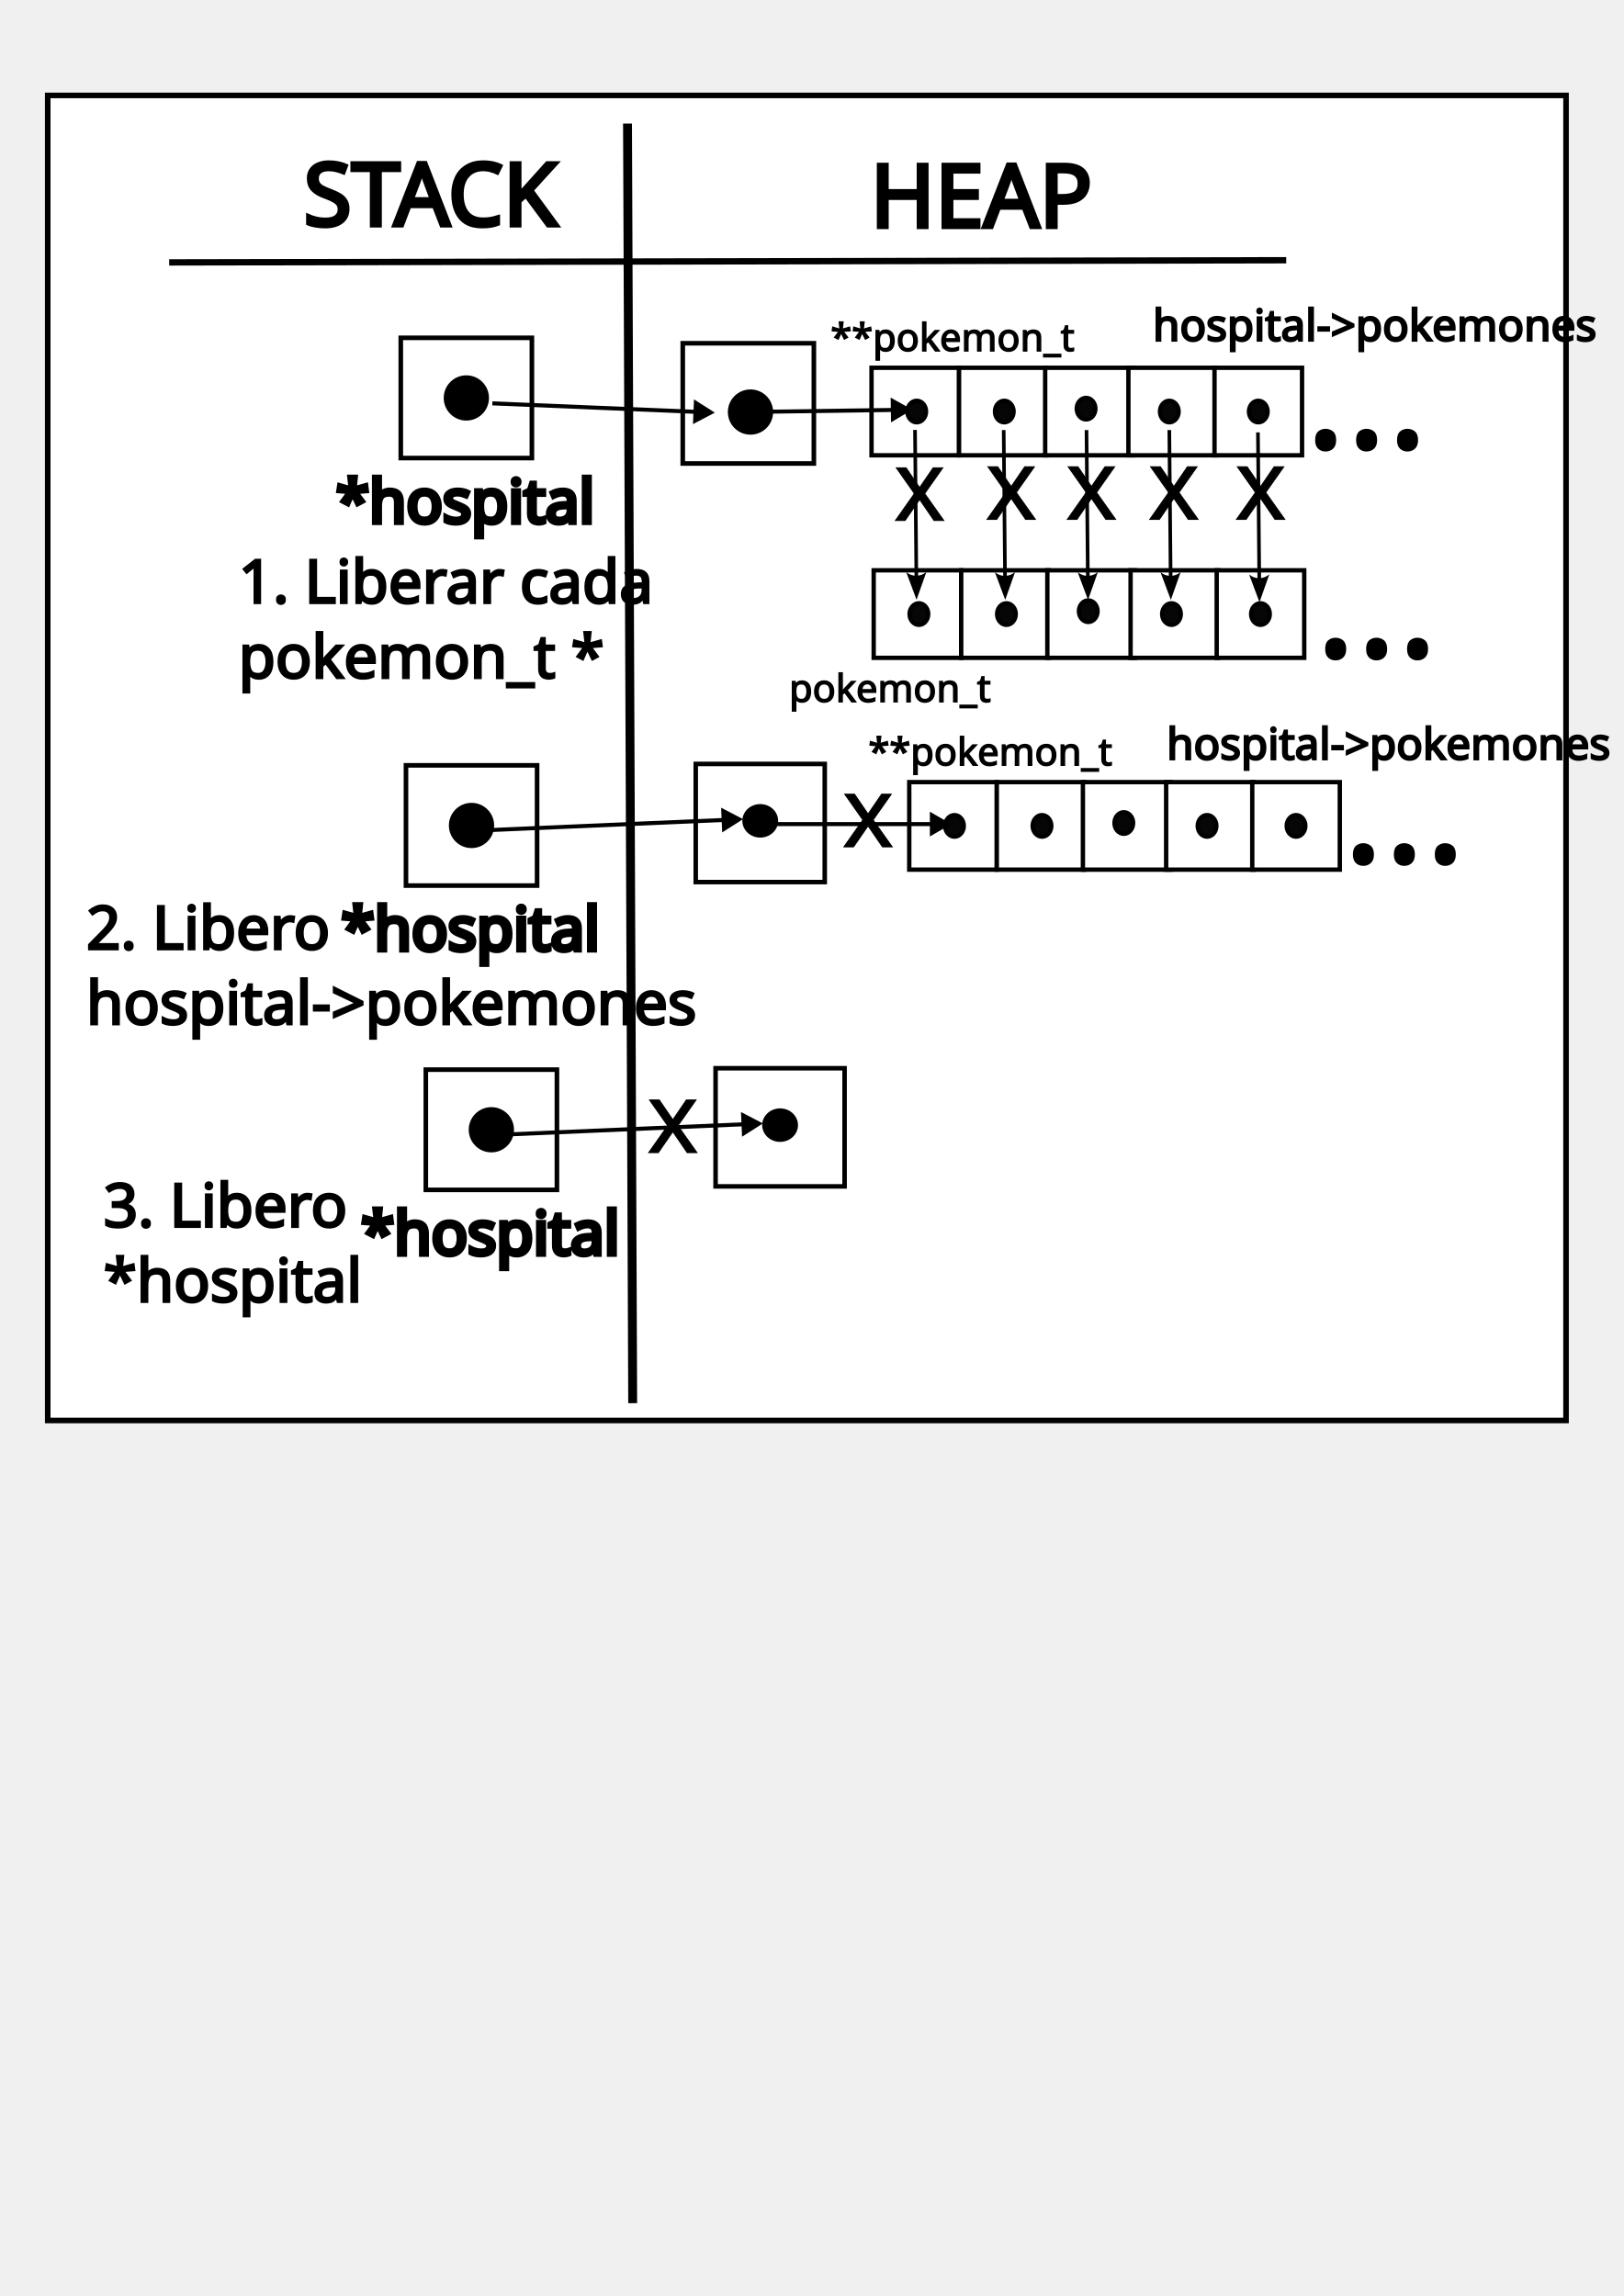
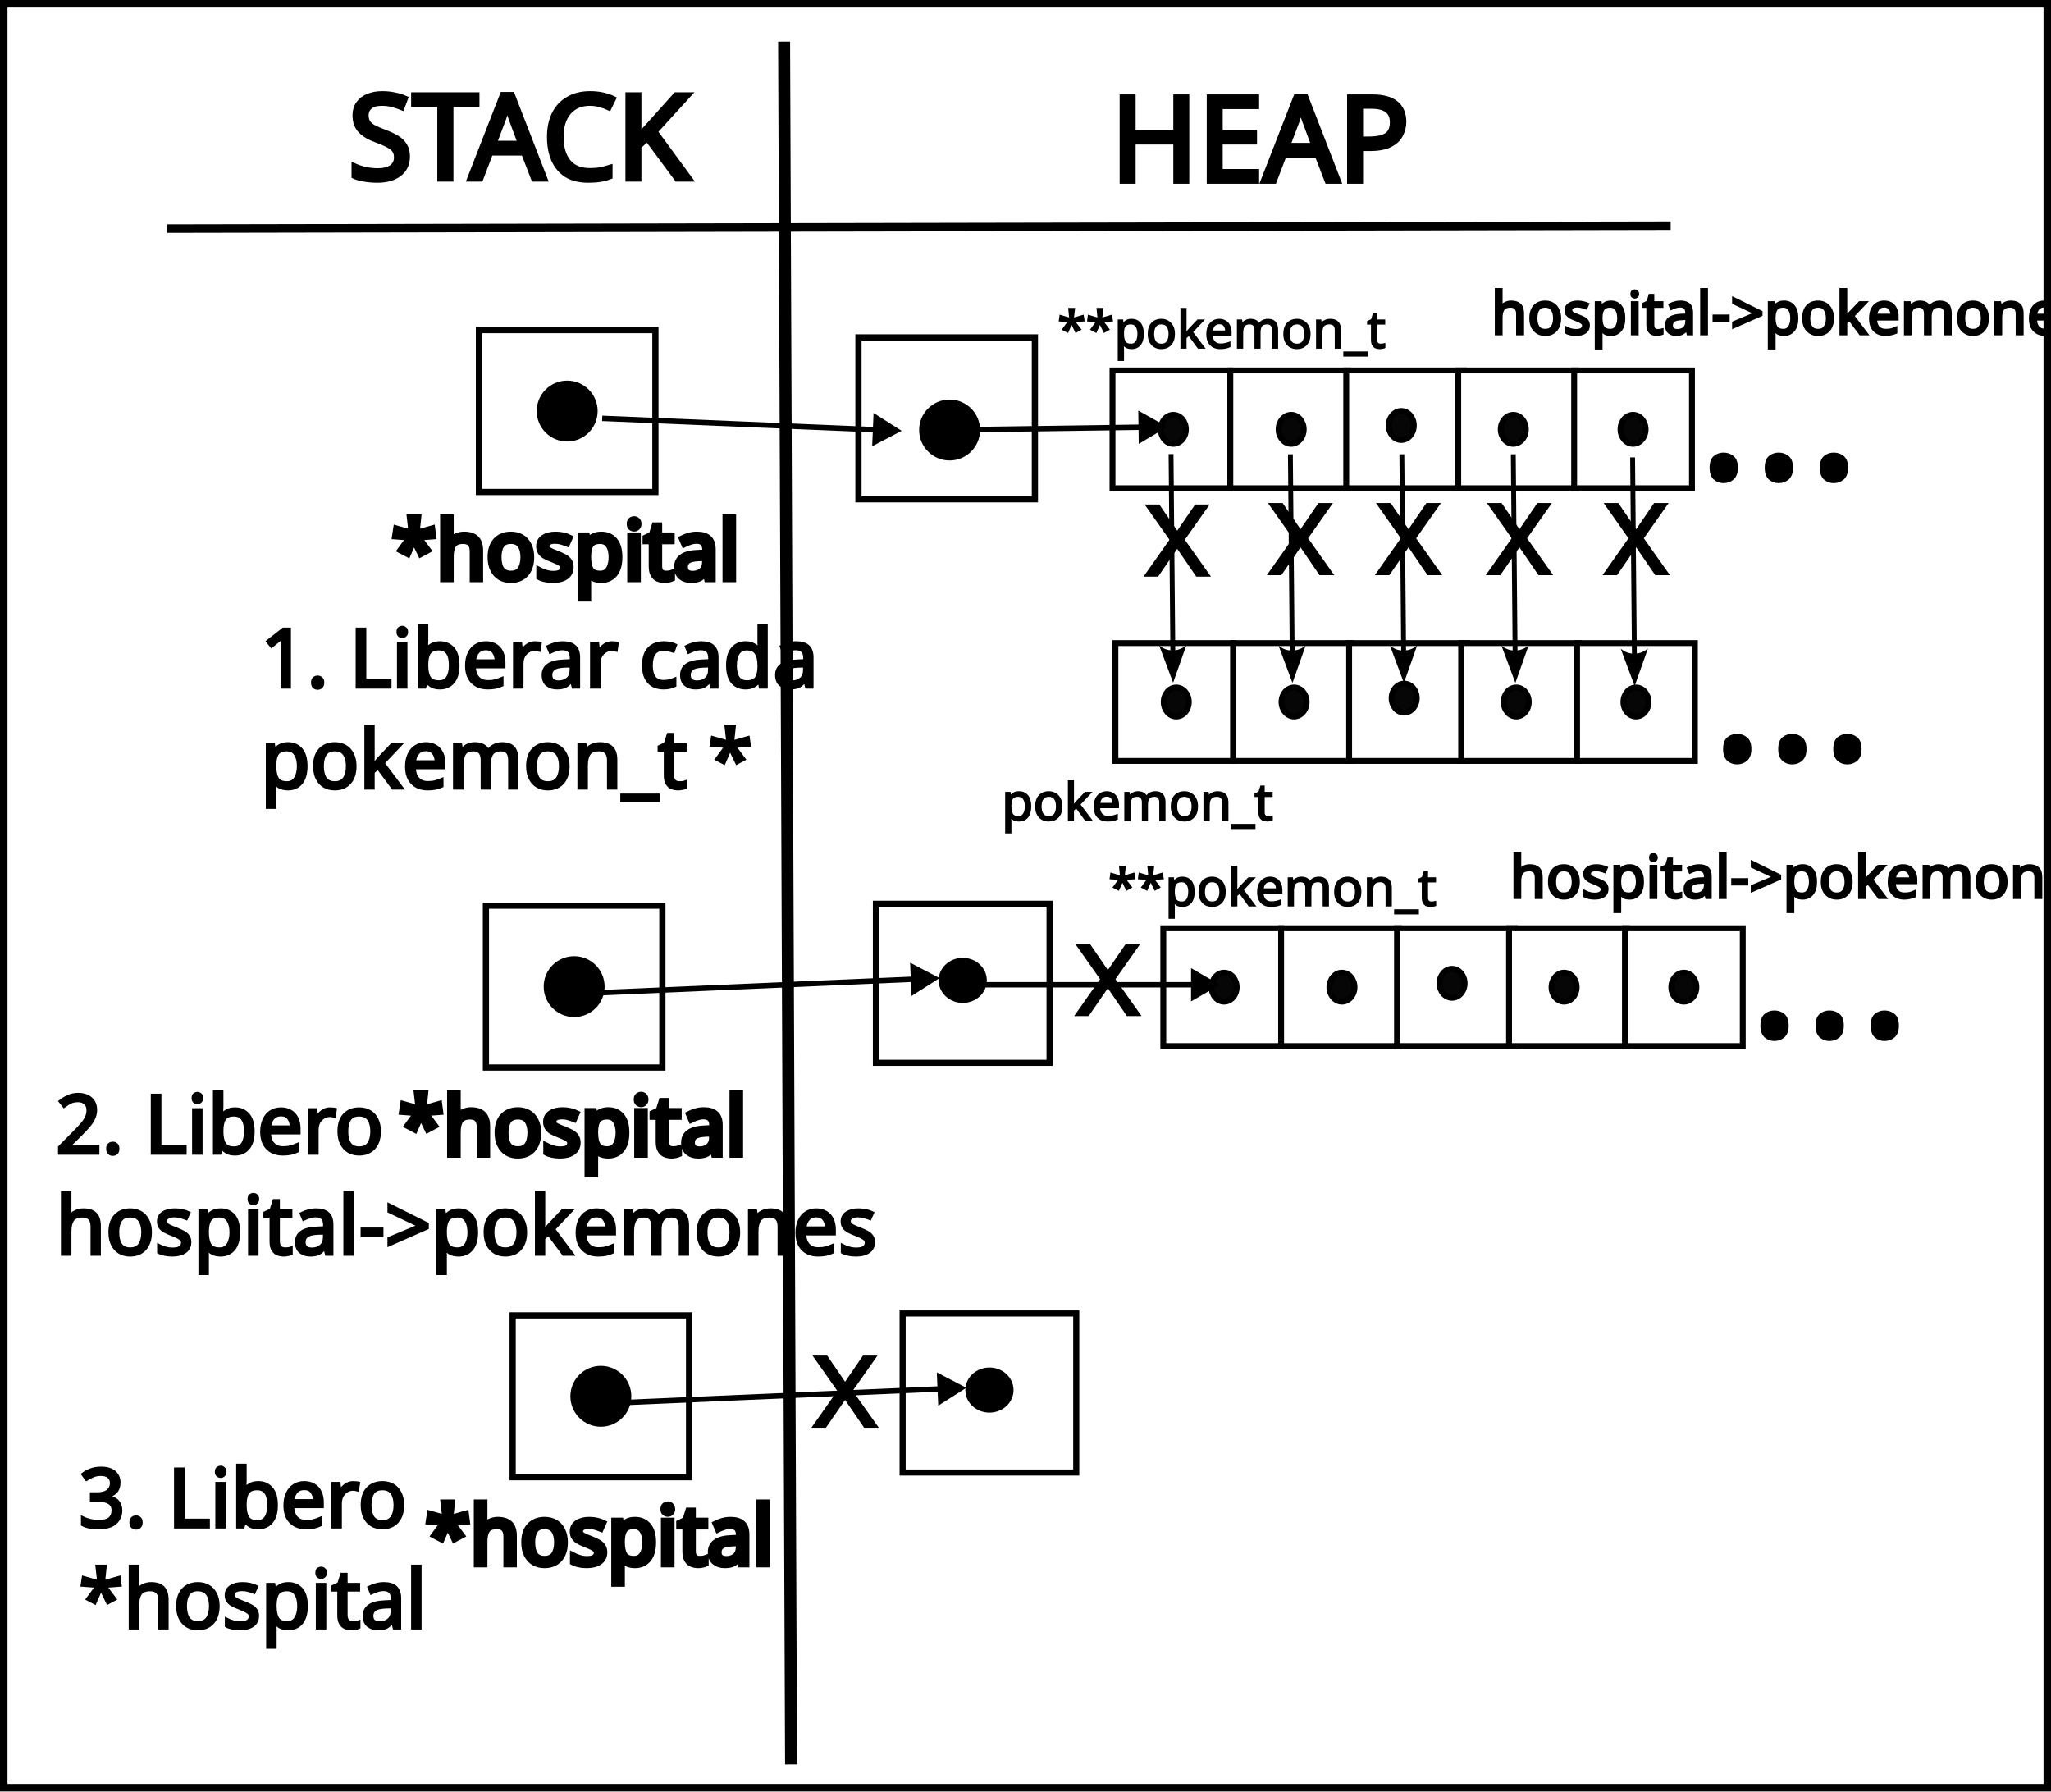
- <svg xmlns="http://www.w3.org/2000/svg" width="210mm" height="297mm" viewBox="0 0 210 297" version="1.1" id="svg5">
+ <svg xmlns="http://www.w3.org/2000/svg" width="197.09mm" height="172.123mm" viewBox="0 0 197.09 172.123" version="1.1" id="svg5">
  <defs id="defs2">
    <marker style="overflow:visible" id="TriangleStart" refX="0" refY="0" orient="auto-start-reverse" markerWidth="5.324" markerHeight="6.155" viewBox="0 0 5.324 6.155" preserveAspectRatio="xMidYMid">
      <path transform="scale(0.5)" style="fill:context-stroke;fill-rule:evenodd;stroke:context-stroke;stroke-width:1pt" d="M 5.77,0 -2.88,5 V -5 Z" id="path135" />
    </marker>
    <marker style="overflow:visible" id="marker5272" refX="0" refY="0" orient="auto-start-reverse" markerWidth="7.7" markerHeight="5.6" viewBox="0 0 7.7 5.6" preserveAspectRatio="xMidYMid">
      <path transform="scale(0.7)" d="M -2,-4 9,0 -2,4 c 2,-2.33 2,-5.66 0,-8 z" style="fill:context-stroke;fill-rule:evenodd;stroke:none" id="path5270" />
    </marker>
    <marker style="overflow:visible" id="marker5272-3" refX="0" refY="0" orient="auto-start-reverse" markerWidth="7.7" markerHeight="5.6" viewBox="0 0 7.7 5.6" preserveAspectRatio="xMidYMid">
      <path transform="scale(0.7)" d="M -2,-4 9,0 -2,4 c 2,-2.33 2,-5.66 0,-8 z" style="fill:context-stroke;fill-rule:evenodd;stroke:none" id="path5270-8" />
    </marker>
    <marker style="overflow:visible" id="marker5272-1" refX="0" refY="0" orient="auto-start-reverse" markerWidth="7.7" markerHeight="5.6" viewBox="0 0 7.7 5.6" preserveAspectRatio="xMidYMid">
      <path transform="scale(0.7)" d="M -2,-4 9,0 -2,4 c 2,-2.33 2,-5.66 0,-8 z" style="fill:context-stroke;fill-rule:evenodd;stroke:none" id="path5270-9" />
    </marker>
    <marker style="overflow:visible" id="marker5272-7" refX="0" refY="0" orient="auto-start-reverse" markerWidth="7.7" markerHeight="5.6" viewBox="0 0 7.7 5.6" preserveAspectRatio="xMidYMid">
      <path transform="scale(0.7)" d="M -2,-4 9,0 -2,4 c 2,-2.33 2,-5.66 0,-8 z" style="fill:context-stroke;fill-rule:evenodd;stroke:none" id="path5270-7" />
    </marker>
    <marker style="overflow:visible" id="marker5272-0" refX="0" refY="0" orient="auto-start-reverse" markerWidth="7.7" markerHeight="5.6" viewBox="0 0 7.7 5.6" preserveAspectRatio="xMidYMid">
      <path transform="scale(0.7)" d="M -2,-4 9,0 -2,4 c 2,-2.33 2,-5.66 0,-8 z" style="fill:context-stroke;fill-rule:evenodd;stroke:none" id="path5270-1" />
    </marker>
    <marker style="overflow:visible" id="TriangleStart-7" refX="0" refY="0" orient="auto-start-reverse" markerWidth="5.324" markerHeight="6.155" viewBox="0 0 5.324 6.155" preserveAspectRatio="xMidYMid">
      <path transform="scale(0.5)" style="fill:context-stroke;fill-rule:evenodd;stroke:context-stroke;stroke-width:1pt" d="M 5.77,0 -2.88,5 V -5 Z" id="path135-3" />
    </marker>
  </defs>
-   <g id="layer1">
+   <g id="layer1" transform="translate(-5.811624,-11.98325)">
    <rect style="fill:#ffffff;stroke:#000000;stroke-width:0.72" id="rect3083" width="196.37" height="171.403" x="6.172" y="12.343" />
    <text xml:space="preserve" style="font-size:11.289px;font-family:Calibri;-inkscape-font-specification:Calibri;fill:#000000;stroke:#000000;stroke-width:0.52" x="39.274" y="29.175" id="text2242">
      <tspan id="tspan2240" style="font-size:11.289px;stroke-width:0.52" x="39.274" y="29.175">STACK </tspan>
    </text>
    <text xml:space="preserve" style="font-size:11.289px;font-family:Calibri;-inkscape-font-specification:Calibri;fill:#000000;stroke:#000000;stroke-width:0.52" x="112.572" y="29.375" id="text2242-0">
      <tspan id="tspan2240-3" style="font-size:11.289px;stroke-width:0.52" x="112.572" y="29.375">HEAP </tspan>
    </text>
    <rect style="fill:none;stroke:#000000;stroke-width:0.596;stroke-dasharray:none" id="rect2548" width="16.956" height="15.553" x="51.836" y="43.7" />
    <ellipse style="fill:#000000;stroke:#000000;stroke-width:0.513;stroke-dasharray:none" id="path2602" cx="60.314" cy="51.477" rx="2.671" ry="2.67" />
    <rect style="fill:none;stroke:#000000;stroke-width:0.586;stroke-dasharray:none" id="rect2548-6" width="16.685" height="15.283" x="89.983" y="98.819" />
    <ellipse style="fill:#000000;stroke:#000000;stroke-width:0.393;stroke-dasharray:none" id="path2602-6" cx="98.325" cy="106.18" rx="2.119" ry="1.971" />
    <text xml:space="preserve" style="font-size:7.761px;font-family:Calibri;-inkscape-font-specification:Calibri;fill:#000000;stroke:#000000;stroke-width:0.62;stroke-dasharray:none" x="43.482" y="67.607" id="text2606">
      <tspan id="tspan2604" style="font-size:7.761px;stroke-width:0.62;stroke-dasharray:none" x="43.482" y="67.607">*hospital</tspan>
    </text>
    <rect style="fill:none;stroke:#000000;stroke-width:0.596;stroke-dasharray:none" id="rect2548-3" width="16.956" height="15.553" x="52.506" y="99.001" />
    <ellipse style="fill:#000000;stroke:#000000;stroke-width:0.513;stroke-dasharray:none" id="path2602-1" cx="60.984" cy="106.778" rx="2.671" ry="2.67" />
    <text xml:space="preserve" style="font-size:7.761px;font-family:Calibri;-inkscape-font-specification:Calibri;fill:#000000;stroke:#000000;stroke-width:0.62;stroke-dasharray:none" x="44.152" y="122.908" id="text2606-9">
      <tspan id="tspan2604-7" style="font-size:7.761px;stroke-width:0.62;stroke-dasharray:none" x="44.152" y="122.908">*hospital</tspan>
    </text>
    <rect style="fill:#ffffff;stroke:#000000;stroke-width:0.565;stroke-dasharray:none;stroke-opacity:1" id="rect3640-8" width="11.322" height="11.322" x="112.717" y="47.573" />
    <ellipse style="fill:#060606;fill-opacity:1;stroke:#000000;stroke-width:0.565;stroke-dasharray:none;stroke-opacity:1" id="path3746-5" cx="118.563" cy="53.234" rx="1.206" ry="1.392" />
    <rect style="fill:#ffffff;stroke:#000000;stroke-width:0.565;stroke-dasharray:none;stroke-opacity:1" id="rect3640-8-2" width="11.322" height="11.322" x="124.039" y="47.573" />
    <ellipse style="fill:#060606;fill-opacity:1;stroke:#000000;stroke-width:0.565;stroke-dasharray:none;stroke-opacity:1" id="path3746-5-5" cx="129.886" cy="53.234" rx="1.206" ry="1.392" />
    <rect style="fill:#ffffff;stroke:#000000;stroke-width:0.565;stroke-dasharray:none;stroke-opacity:1" id="rect3640-8-3" width="11.322" height="11.322" x="135.176" y="47.573" />
    <ellipse style="fill:#060606;fill-opacity:1;stroke:#000000;stroke-width:0.565;stroke-dasharray:none;stroke-opacity:1" id="path3746-5-7" cx="140.466" cy="52.863" rx="1.206" ry="1.392" />
    <rect style="fill:#ffffff;stroke:#000000;stroke-width:0.565;stroke-dasharray:none;stroke-opacity:1" id="rect3640-8-6" width="11.322" height="11.322" x="145.941" y="47.573" />
    <ellipse style="fill:#060606;fill-opacity:1;stroke:#000000;stroke-width:0.565;stroke-dasharray:none;stroke-opacity:1" id="path3746-5-9" cx="151.231" cy="53.234" rx="1.206" ry="1.392" />
    <rect style="fill:#ffffff;stroke:#000000;stroke-width:0.565;stroke-dasharray:none;stroke-opacity:1" id="rect3640-8-0" width="11.322" height="11.322" x="157.078" y="47.573" />
    <ellipse style="fill:#060606;fill-opacity:1;stroke:#000000;stroke-width:0.565;stroke-dasharray:none;stroke-opacity:1" id="path3746-5-92" cx="162.739" cy="53.234" rx="1.206" ry="1.392" />
    <rect style="fill:#ffffff;stroke:#000000;stroke-width:0.565;stroke-dasharray:none;stroke-opacity:1" id="rect3640-8-5" width="11.322" height="11.322" x="112.997" y="73.772" />
    <ellipse style="fill:#060606;fill-opacity:1;stroke:#000000;stroke-width:0.565;stroke-dasharray:none;stroke-opacity:1" id="path3746-5-91" cx="118.844" cy="79.433" rx="1.206" ry="1.392" />
    <rect style="fill:#ffffff;stroke:#000000;stroke-width:0.565;stroke-dasharray:none;stroke-opacity:1" id="rect3640-8-2-9" width="11.322" height="11.322" x="124.319" y="73.772" />
    <ellipse style="fill:#060606;fill-opacity:1;stroke:#000000;stroke-width:0.565;stroke-dasharray:none;stroke-opacity:1" id="path3746-5-5-1" cx="130.166" cy="79.433" rx="1.206" ry="1.392" />
    <rect style="fill:#ffffff;stroke:#000000;stroke-width:0.565;stroke-dasharray:none;stroke-opacity:1" id="rect3640-8-3-7" width="11.322" height="11.322" x="135.456" y="73.772" />
    <ellipse style="fill:#060606;fill-opacity:1;stroke:#000000;stroke-width:0.565;stroke-dasharray:none;stroke-opacity:1" id="path3746-5-7-2" cx="140.746" cy="79.062" rx="1.206" ry="1.392" />
    <rect style="fill:#ffffff;stroke:#000000;stroke-width:0.565;stroke-dasharray:none;stroke-opacity:1" id="rect3640-8-6-2" width="11.322" height="11.322" x="146.222" y="73.772" />
    <ellipse style="fill:#060606;fill-opacity:1;stroke:#000000;stroke-width:0.565;stroke-dasharray:none;stroke-opacity:1" id="path3746-5-9-1" cx="151.512" cy="79.433" rx="1.206" ry="1.392" />
    <rect style="fill:#ffffff;stroke:#000000;stroke-width:0.565;stroke-dasharray:none;stroke-opacity:1" id="rect3640-8-0-1" width="11.322" height="11.322" x="157.359" y="73.772" />
    <ellipse style="fill:#060606;fill-opacity:1;stroke:#000000;stroke-width:0.565;stroke-dasharray:none;stroke-opacity:1" id="path3746-5-92-2" cx="163.02" cy="79.433" rx="1.206" ry="1.392" />
    <text xml:space="preserve" style="font-size:5.644px;font-family:Calibri;-inkscape-font-specification:Calibri;fill:#000000;fill-opacity:1;stroke:#000000;stroke-width:0.265;stroke-dasharray:none" x="149.101" y="44.068" id="text5095">
      <tspan id="tspan5093" style="stroke-width:0.265;stroke-dasharray:none" x="149.101" y="44.068">hospital-&gt;pokemones</tspan>
    </text>
    <path style="fill:#000000;fill-opacity:1;stroke:#000000;stroke-width:0.467;stroke-dasharray:none;marker-end:url(#marker5272)" d="m 118.343,55.614 0.172,19.024" id="path5268" />
    <path style="fill:#000000;fill-opacity:1;stroke:#000000;stroke-width:0.467;stroke-dasharray:none;marker-end:url(#marker5272-3)" d="m 129.812,55.631 0.172,19.024" id="path5268-9" />
    <path style="fill:#000000;fill-opacity:1;stroke:#000000;stroke-width:0.467;stroke-dasharray:none;marker-end:url(#marker5272-1)" d="m 140.522,55.631 0.172,19.024" id="path5268-8" />
    <path style="fill:#000000;fill-opacity:1;stroke:#000000;stroke-width:0.467;stroke-dasharray:none;marker-end:url(#marker5272-7)" d="m 151.231,55.631 0.172,19.024" id="path5268-2" />
    <path style="fill:#000000;fill-opacity:1;stroke:#000000;stroke-width:0.467;stroke-dasharray:none;marker-end:url(#marker5272-0)" d="m 162.695,55.932 0.172,19.024" id="path5268-23" />
    <text xml:space="preserve" style="font-size:19.756px;font-family:Calibri;-inkscape-font-specification:Calibri;fill:#000000;fill-opacity:1;stroke:#000000;stroke-width:0.265;stroke-dasharray:none" x="170.101" y="85.014" id="text5770">
      <tspan id="tspan5768" style="font-size:19.756px;stroke-width:0.265" x="170.101" y="85.014">...</tspan>
    </text>
    <text xml:space="preserve" style="font-size:19.756px;font-family:Calibri;-inkscape-font-specification:Calibri;fill:#000000;fill-opacity:1;stroke:#000000;stroke-width:0.265;stroke-dasharray:none" x="168.805" y="57.996" id="text5770-2">
      <tspan id="tspan5768-3" style="font-size:19.756px;stroke-width:0.265" x="168.805" y="57.996">...</tspan>
    </text>
    <text xml:space="preserve" style="font-size:4.939px;font-family:Calibri;-inkscape-font-specification:Calibri;fill:#000000;fill-opacity:1;stroke:#000000;stroke-width:0.165;stroke-dasharray:none" x="102.063" y="90.79" id="text9795">
      <tspan id="tspan9793" style="stroke-width:0.165;stroke-dasharray:none" x="102.063" y="90.79">pokemon_t</tspan>
    </text>
    <text xml:space="preserve" style="font-size:4.939px;font-family:Calibri;-inkscape-font-specification:Calibri;fill:#000000;fill-opacity:1;stroke:#000000;stroke-width:0.165;stroke-dasharray:none" x="107.439" y="45.398" id="text9826">
      <tspan id="tspan9824" style="stroke-width:0.165;stroke-dasharray:none" x="107.439" y="45.398">**pokemon_t</tspan>
    </text>
    <rect style="fill:#ffffff;stroke:#000000;stroke-width:0.565;stroke-dasharray:none;stroke-opacity:1" id="rect3640-8-00" width="11.322" height="11.322" x="117.597" y="101.171" />
    <ellipse style="fill:#060606;fill-opacity:1;stroke:#000000;stroke-width:0.565;stroke-dasharray:none;stroke-opacity:1" id="path3746-5-0" cx="123.444" cy="106.832" rx="1.206" ry="1.392" />
    <rect style="fill:#ffffff;stroke:#000000;stroke-width:0.565;stroke-dasharray:none;stroke-opacity:1" id="rect3640-8-2-4" width="11.322" height="11.322" x="128.92" y="101.171" />
    <ellipse style="fill:#060606;fill-opacity:1;stroke:#000000;stroke-width:0.565;stroke-dasharray:none;stroke-opacity:1" id="path3746-5-5-2" cx="134.766" cy="106.832" rx="1.206" ry="1.392" />
    <rect style="fill:#ffffff;stroke:#000000;stroke-width:0.565;stroke-dasharray:none;stroke-opacity:1" id="rect3640-8-3-4" width="11.322" height="11.322" x="140.056" y="101.171" />
    <ellipse style="fill:#060606;fill-opacity:1;stroke:#000000;stroke-width:0.565;stroke-dasharray:none;stroke-opacity:1" id="path3746-5-7-3" cx="145.346" cy="106.461" rx="1.206" ry="1.392" />
    <rect style="fill:#ffffff;stroke:#000000;stroke-width:0.565;stroke-dasharray:none;stroke-opacity:1" id="rect3640-8-6-6" width="11.322" height="11.322" x="150.822" y="101.171" />
    <ellipse style="fill:#060606;fill-opacity:1;stroke:#000000;stroke-width:0.565;stroke-dasharray:none;stroke-opacity:1" id="path3746-5-9-9" cx="156.112" cy="106.832" rx="1.206" ry="1.392" />
    <rect style="fill:#ffffff;stroke:#000000;stroke-width:0.565;stroke-dasharray:none;stroke-opacity:1" id="rect3640-8-0-9" width="11.322" height="11.322" x="161.959" y="101.171" />
    <ellipse style="fill:#060606;fill-opacity:1;stroke:#000000;stroke-width:0.565;stroke-dasharray:none;stroke-opacity:1" id="path3746-5-92-4" cx="167.62" cy="106.832" rx="1.206" ry="1.392" />
    <text xml:space="preserve" style="font-size:5.644px;font-family:Calibri;-inkscape-font-specification:Calibri;fill:#000000;fill-opacity:1;stroke:#000000;stroke-width:0.265;stroke-dasharray:none" x="150.895" y="98.226" id="text5095-0">
      <tspan id="tspan5093-7" style="stroke-width:0.265;stroke-dasharray:none" x="150.895" y="98.226">hospital-&gt;pokemones</tspan>
    </text>
    <text xml:space="preserve" style="font-size:19.756px;font-family:Calibri;-inkscape-font-specification:Calibri;fill:#000000;fill-opacity:1;stroke:#000000;stroke-width:0.265;stroke-dasharray:none" x="173.686" y="111.593" id="text5770-2-9">
      <tspan id="tspan5768-3-7" style="font-size:19.756px;stroke-width:0.265" x="173.686" y="111.593">...</tspan>
    </text>
    <text xml:space="preserve" style="font-size:4.939px;font-family:Calibri;-inkscape-font-specification:Calibri;fill:#000000;fill-opacity:1;stroke:#000000;stroke-width:0.165;stroke-dasharray:none" x="112.319" y="98.996" id="text9826-0">
      <tspan id="tspan9824-6" style="stroke-width:0.165;stroke-dasharray:none" x="112.319" y="98.996">**pokemon_t</tspan>
    </text>
    <path style="fill:#000000;stroke:#000000;stroke-width:0.82;stroke-dasharray:none" d="M 21.881,33.944 166.353,33.663" id="path5449" />
    <path style="fill:#000000;stroke:#000000;stroke-width:1.15;stroke-dasharray:none" d="M 81.159,15.984 81.828,181.508" id="path5451" />
    <text xml:space="preserve" style="font-size:7.761px;font-family:Calibri;-inkscape-font-specification:Calibri;fill:#000000;stroke:#000000;stroke-width:0.32;stroke-dasharray:none" x="30.858" y="77.987" id="text6578">
      <tspan id="tspan6576" style="stroke-width:0.32;stroke-dasharray:none" x="30.858" y="77.987">1. Liberar cada </tspan>
      <tspan style="stroke-width:0.32;stroke-dasharray:none" x="30.858" y="87.688" id="tspan7378">pokemon_t *</tspan>
    </text>
    <text xml:space="preserve" style="font-size:7.761px;font-family:Calibri;-inkscape-font-specification:Calibri;fill:#000000;stroke:#000000;stroke-width:0.32;stroke-dasharray:none" x="11.172" y="122.774" id="text6578-9">
      <tspan style="stroke-width:0.32;stroke-dasharray:none" x="11.172" y="122.774" id="tspan7378-0">2. Libero </tspan>
      <tspan style="stroke-width:0.32;stroke-dasharray:none" x="11.172" y="132.475" id="tspan7773">hospital-&gt;pokemones</tspan>
    </text>
    <text xml:space="preserve" style="font-size:7.761px;font-family:Calibri;-inkscape-font-specification:Calibri;fill:#000000;stroke:#000000;stroke-width:0.32;stroke-dasharray:none" x="13.407" y="158.683" id="text6578-9-2">
      <tspan style="stroke-width:0.32;stroke-dasharray:none" x="13.407" y="158.683" id="tspan7378-0-6">3. Libero </tspan>
      <tspan style="stroke-width:0.32;stroke-dasharray:none" x="13.407" y="168.385" id="tspan7773-6">*hospital</tspan>
    </text>
    <text xml:space="preserve" style="font-size:12.7px;font-family:Calibri;-inkscape-font-specification:Calibri;fill:#000000;stroke:#000000;stroke-width:0.12;stroke-dasharray:none" x="115.578" y="67.327" id="text7382">
      <tspan id="tspan7380" style="font-size:12.7px;stroke-width:0.12;stroke-dasharray:none" x="115.578" y="67.327">x</tspan>
    </text>
    <text xml:space="preserve" style="font-size:12.7px;font-family:Calibri;-inkscape-font-specification:Calibri;fill:#000000;stroke:#000000;stroke-width:0.12;stroke-dasharray:none" x="83.662" y="149.101" id="text7382-07">
      <tspan id="tspan7380-0" style="font-size:12.7px;stroke-width:0.12;stroke-dasharray:none" x="83.662" y="149.101">x</tspan>
    </text>
    <text xml:space="preserve" style="font-size:12.7px;font-family:Calibri;-inkscape-font-specification:Calibri;fill:#000000;stroke:#000000;stroke-width:0.12;stroke-dasharray:none" x="108.909" y="109.546" id="text7382-9">
      <tspan id="tspan7380-1" style="font-size:12.7px;stroke-width:0.12;stroke-dasharray:none" x="108.909" y="109.546">x</tspan>
    </text>
    <text xml:space="preserve" style="font-size:12.7px;font-family:Calibri;-inkscape-font-specification:Calibri;fill:#000000;stroke:#000000;stroke-width:0.12;stroke-dasharray:none" x="127.424" y="67.187" id="text7382-0">
      <tspan id="tspan7380-5" style="font-size:12.7px;stroke-width:0.12;stroke-dasharray:none" x="127.424" y="67.187">x</tspan>
    </text>
    <text xml:space="preserve" style="font-size:12.7px;font-family:Calibri;-inkscape-font-specification:Calibri;fill:#000000;stroke:#000000;stroke-width:0.12;stroke-dasharray:none" x="137.804" y="67.187" id="text7382-8">
      <tspan id="tspan7380-9" style="font-size:12.7px;stroke-width:0.12;stroke-dasharray:none" x="137.804" y="67.187">x</tspan>
    </text>
    <text xml:space="preserve" style="font-size:12.7px;font-family:Calibri;-inkscape-font-specification:Calibri;fill:#000000;stroke:#000000;stroke-width:0.12;stroke-dasharray:none" x="148.464" y="67.187" id="text7382-7">
      <tspan id="tspan7380-2" style="font-size:12.7px;stroke-width:0.12;stroke-dasharray:none" x="148.464" y="67.187">x</tspan>
    </text>
    <text xml:space="preserve" style="font-size:12.7px;font-family:Calibri;-inkscape-font-specification:Calibri;fill:#000000;stroke:#000000;stroke-width:0.12;stroke-dasharray:none" x="159.685" y="67.187" id="text7382-01">
      <tspan id="tspan7380-6" style="font-size:12.7px;stroke-width:0.12;stroke-dasharray:none" x="159.685" y="67.187">x</tspan>
    </text>
    <path style="fill:#000000;stroke:#000000;stroke-width:0.52;stroke-dasharray:none;marker-end:url(#TriangleStart)" d="m 63.68,52.178 26.931,1.122" id="path8606" />
    <path style="fill:#000000;stroke:#000000;stroke-width:0.52;stroke-dasharray:none;marker-end:url(#TriangleStart)" d="M 96.221,53.3 116.139,53.02" id="path8766" />
    <path style="fill:#000000;stroke:#000000;stroke-width:0.52;stroke-dasharray:none;marker-end:url(#TriangleStart)" d="m 61.716,107.442 32.541,-1.403" id="path8848" />
    <rect style="fill:none;stroke:#000000;stroke-width:0.596;stroke-dasharray:none" id="rect2548-9" width="16.956" height="15.553" x="88.304" y="44.402" />
    <ellipse style="fill:#000000;stroke:#000000;stroke-width:0.513;stroke-dasharray:none" id="path2602-5" cx="97.063" cy="53.3" rx="2.671" ry="2.67" />
    <path style="fill:#000000;stroke:#000000;stroke-width:0.52;stroke-dasharray:none;marker-end:url(#TriangleStart)" d="M 98.465,106.601 H 121.188" id="path9029" />
    <rect style="fill:none;stroke:#000000;stroke-width:0.586;stroke-dasharray:none" id="rect2548-6-1" width="16.685" height="15.283" x="92.549" y="138.182" />
    <ellipse style="fill:#000000;stroke:#000000;stroke-width:0.393;stroke-dasharray:none" id="path2602-6-4" cx="100.892" cy="145.542" rx="2.119" ry="1.971" />
    <rect style="fill:none;stroke:#000000;stroke-width:0.596;stroke-dasharray:none" id="rect2548-3-2" width="16.956" height="15.553" x="55.073" y="138.364" />
    <ellipse style="fill:#000000;stroke:#000000;stroke-width:0.513;stroke-dasharray:none" id="path2602-1-0" cx="63.55" cy="146.14" rx="2.671" ry="2.67" />
    <text xml:space="preserve" style="font-size:7.761px;font-family:Calibri;-inkscape-font-specification:Calibri;fill:#000000;stroke:#000000;stroke-width:0.62;stroke-dasharray:none" x="46.719" y="162.27" id="text2606-9-1">
      <tspan id="tspan2604-7-1" style="font-size:7.761px;stroke-width:0.62;stroke-dasharray:none" x="46.719" y="162.27">*hospital</tspan>
    </text>
    <path style="fill:#000000;stroke:#000000;stroke-width:0.52;stroke-dasharray:none;marker-end:url(#TriangleStart-7)" d="m 64.283,146.805 32.541,-1.403" id="path8848-3" />
  </g>
</svg>
